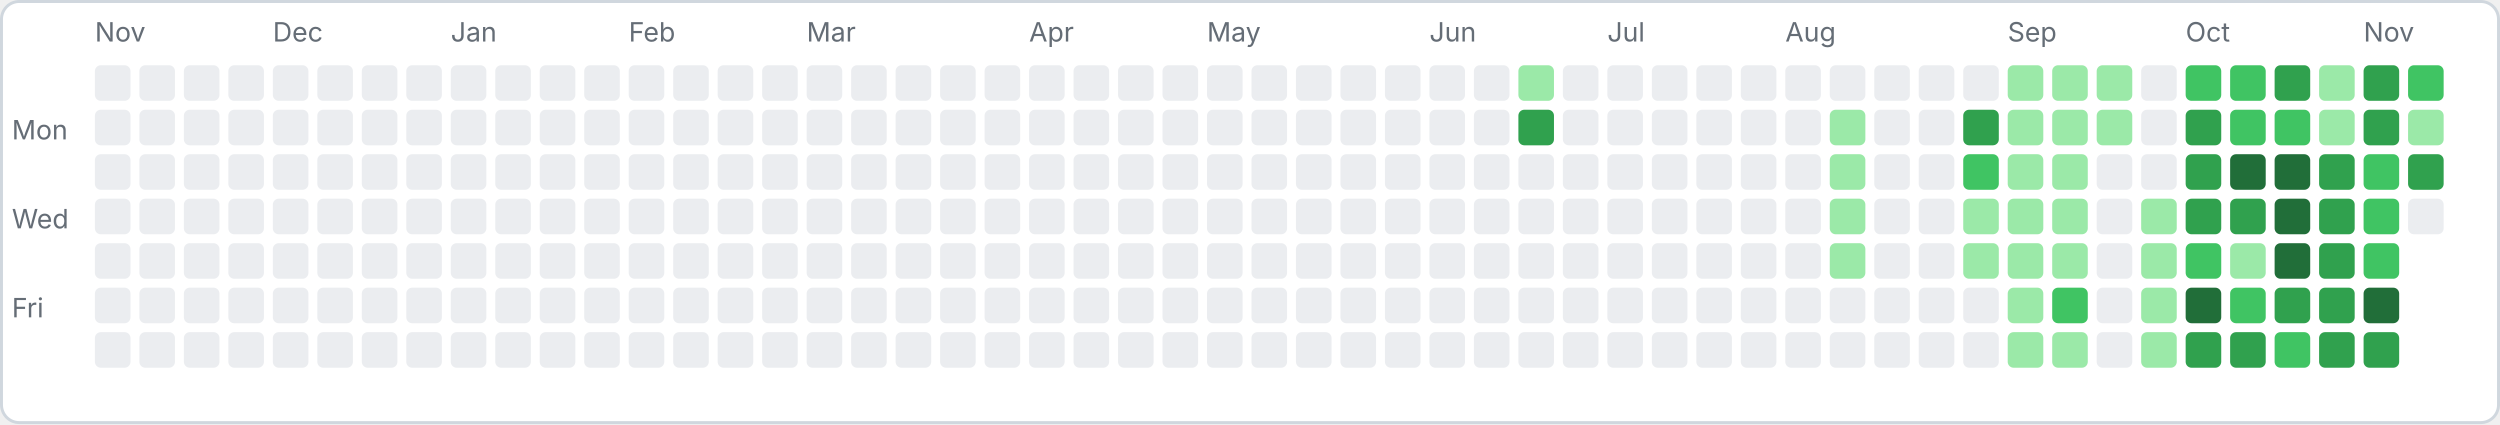
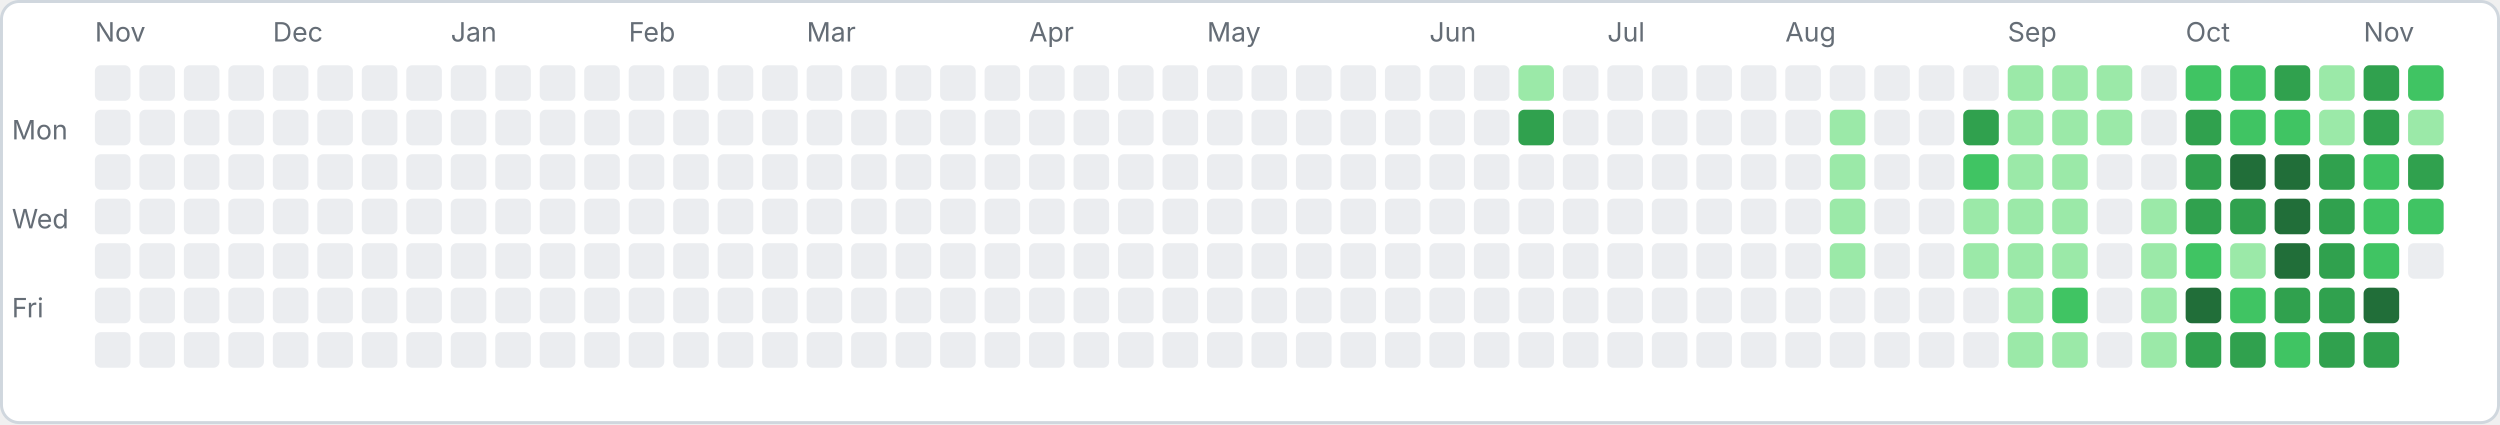
<svg xmlns="http://www.w3.org/2000/svg" width="843" height="143" viewBox="0 0 843 143">
  <rect x="0.5" y="0.5" width="842" height="142" rx="6" fill="#ffffff" stroke="#d0d7de" />
  <text x="4" y="47" font-family="-apple-system,sans-serif" font-size="9" fill="#656d76">Mon</text>
  <text x="4" y="77" font-family="-apple-system,sans-serif" font-size="9" fill="#656d76">Wed</text>
  <text x="4" y="107" font-family="-apple-system,sans-serif" font-size="9" fill="#656d76">Fri</text>
  <rect x="32" y="22" width="12" height="12" rx="2" fill="#ebedf0" />
  <rect x="32" y="37" width="12" height="12" rx="2" fill="#ebedf0" />
  <rect x="32" y="52" width="12" height="12" rx="2" fill="#ebedf0" />
  <rect x="32" y="67" width="12" height="12" rx="2" fill="#ebedf0" />
  <rect x="32" y="82" width="12" height="12" rx="2" fill="#ebedf0" />
  <rect x="32" y="97" width="12" height="12" rx="2" fill="#ebedf0" />
  <rect x="32" y="112" width="12" height="12" rx="2" fill="#ebedf0" />
  <text x="32" y="14" font-family="-apple-system,sans-serif" font-size="9" fill="#656d76">Nov</text>
  <rect x="47" y="22" width="12" height="12" rx="2" fill="#ebedf0" />
  <rect x="47" y="37" width="12" height="12" rx="2" fill="#ebedf0" />
  <rect x="47" y="52" width="12" height="12" rx="2" fill="#ebedf0" />
  <rect x="47" y="67" width="12" height="12" rx="2" fill="#ebedf0" />
  <rect x="47" y="82" width="12" height="12" rx="2" fill="#ebedf0" />
  <rect x="47" y="97" width="12" height="12" rx="2" fill="#ebedf0" />
  <rect x="47" y="112" width="12" height="12" rx="2" fill="#ebedf0" />
  <rect x="62" y="22" width="12" height="12" rx="2" fill="#ebedf0" />
  <rect x="62" y="37" width="12" height="12" rx="2" fill="#ebedf0" />
  <rect x="62" y="52" width="12" height="12" rx="2" fill="#ebedf0" />
  <rect x="62" y="67" width="12" height="12" rx="2" fill="#ebedf0" />
  <rect x="62" y="82" width="12" height="12" rx="2" fill="#ebedf0" />
  <rect x="62" y="97" width="12" height="12" rx="2" fill="#ebedf0" />
  <rect x="62" y="112" width="12" height="12" rx="2" fill="#ebedf0" />
  <rect x="77" y="22" width="12" height="12" rx="2" fill="#ebedf0" />
  <rect x="77" y="37" width="12" height="12" rx="2" fill="#ebedf0" />
  <rect x="77" y="52" width="12" height="12" rx="2" fill="#ebedf0" />
  <rect x="77" y="67" width="12" height="12" rx="2" fill="#ebedf0" />
  <rect x="77" y="82" width="12" height="12" rx="2" fill="#ebedf0" />
  <rect x="77" y="97" width="12" height="12" rx="2" fill="#ebedf0" />
  <rect x="77" y="112" width="12" height="12" rx="2" fill="#ebedf0" />
  <rect x="92" y="22" width="12" height="12" rx="2" fill="#ebedf0" />
  <rect x="92" y="37" width="12" height="12" rx="2" fill="#ebedf0" />
  <rect x="92" y="52" width="12" height="12" rx="2" fill="#ebedf0" />
  <rect x="92" y="67" width="12" height="12" rx="2" fill="#ebedf0" />
  <rect x="92" y="82" width="12" height="12" rx="2" fill="#ebedf0" />
  <rect x="92" y="97" width="12" height="12" rx="2" fill="#ebedf0" />
  <rect x="92" y="112" width="12" height="12" rx="2" fill="#ebedf0" />
  <text x="92" y="14" font-family="-apple-system,sans-serif" font-size="9" fill="#656d76">Dec</text>
  <rect x="107" y="22" width="12" height="12" rx="2" fill="#ebedf0" />
  <rect x="107" y="37" width="12" height="12" rx="2" fill="#ebedf0" />
  <rect x="107" y="52" width="12" height="12" rx="2" fill="#ebedf0" />
  <rect x="107" y="67" width="12" height="12" rx="2" fill="#ebedf0" />
  <rect x="107" y="82" width="12" height="12" rx="2" fill="#ebedf0" />
  <rect x="107" y="97" width="12" height="12" rx="2" fill="#ebedf0" />
  <rect x="107" y="112" width="12" height="12" rx="2" fill="#ebedf0" />
  <rect x="122" y="22" width="12" height="12" rx="2" fill="#ebedf0" />
  <rect x="122" y="37" width="12" height="12" rx="2" fill="#ebedf0" />
  <rect x="122" y="52" width="12" height="12" rx="2" fill="#ebedf0" />
  <rect x="122" y="67" width="12" height="12" rx="2" fill="#ebedf0" />
  <rect x="122" y="82" width="12" height="12" rx="2" fill="#ebedf0" />
  <rect x="122" y="97" width="12" height="12" rx="2" fill="#ebedf0" />
  <rect x="122" y="112" width="12" height="12" rx="2" fill="#ebedf0" />
  <rect x="137" y="22" width="12" height="12" rx="2" fill="#ebedf0" />
  <rect x="137" y="37" width="12" height="12" rx="2" fill="#ebedf0" />
  <rect x="137" y="52" width="12" height="12" rx="2" fill="#ebedf0" />
  <rect x="137" y="67" width="12" height="12" rx="2" fill="#ebedf0" />
  <rect x="137" y="82" width="12" height="12" rx="2" fill="#ebedf0" />
  <rect x="137" y="97" width="12" height="12" rx="2" fill="#ebedf0" />
  <rect x="137" y="112" width="12" height="12" rx="2" fill="#ebedf0" />
  <rect x="152" y="22" width="12" height="12" rx="2" fill="#ebedf0" />
  <rect x="152" y="37" width="12" height="12" rx="2" fill="#ebedf0" />
  <rect x="152" y="52" width="12" height="12" rx="2" fill="#ebedf0" />
  <rect x="152" y="67" width="12" height="12" rx="2" fill="#ebedf0" />
  <rect x="152" y="82" width="12" height="12" rx="2" fill="#ebedf0" />
  <rect x="152" y="97" width="12" height="12" rx="2" fill="#ebedf0" />
  <rect x="152" y="112" width="12" height="12" rx="2" fill="#ebedf0" />
  <text x="152" y="14" font-family="-apple-system,sans-serif" font-size="9" fill="#656d76">Jan</text>
  <rect x="167" y="22" width="12" height="12" rx="2" fill="#ebedf0" />
  <rect x="167" y="37" width="12" height="12" rx="2" fill="#ebedf0" />
  <rect x="167" y="52" width="12" height="12" rx="2" fill="#ebedf0" />
  <rect x="167" y="67" width="12" height="12" rx="2" fill="#ebedf0" />
  <rect x="167" y="82" width="12" height="12" rx="2" fill="#ebedf0" />
  <rect x="167" y="97" width="12" height="12" rx="2" fill="#ebedf0" />
  <rect x="167" y="112" width="12" height="12" rx="2" fill="#ebedf0" />
  <rect x="182" y="22" width="12" height="12" rx="2" fill="#ebedf0" />
  <rect x="182" y="37" width="12" height="12" rx="2" fill="#ebedf0" />
  <rect x="182" y="52" width="12" height="12" rx="2" fill="#ebedf0" />
  <rect x="182" y="67" width="12" height="12" rx="2" fill="#ebedf0" />
  <rect x="182" y="82" width="12" height="12" rx="2" fill="#ebedf0" />
  <rect x="182" y="97" width="12" height="12" rx="2" fill="#ebedf0" />
  <rect x="182" y="112" width="12" height="12" rx="2" fill="#ebedf0" />
  <rect x="197" y="22" width="12" height="12" rx="2" fill="#ebedf0" />
  <rect x="197" y="37" width="12" height="12" rx="2" fill="#ebedf0" />
  <rect x="197" y="52" width="12" height="12" rx="2" fill="#ebedf0" />
  <rect x="197" y="67" width="12" height="12" rx="2" fill="#ebedf0" />
  <rect x="197" y="82" width="12" height="12" rx="2" fill="#ebedf0" />
  <rect x="197" y="97" width="12" height="12" rx="2" fill="#ebedf0" />
  <rect x="197" y="112" width="12" height="12" rx="2" fill="#ebedf0" />
  <rect x="212" y="22" width="12" height="12" rx="2" fill="#ebedf0" />
  <rect x="212" y="37" width="12" height="12" rx="2" fill="#ebedf0" />
  <rect x="212" y="52" width="12" height="12" rx="2" fill="#ebedf0" />
  <rect x="212" y="67" width="12" height="12" rx="2" fill="#ebedf0" />
  <rect x="212" y="82" width="12" height="12" rx="2" fill="#ebedf0" />
  <rect x="212" y="97" width="12" height="12" rx="2" fill="#ebedf0" />
  <rect x="212" y="112" width="12" height="12" rx="2" fill="#ebedf0" />
  <text x="212" y="14" font-family="-apple-system,sans-serif" font-size="9" fill="#656d76">Feb</text>
  <rect x="227" y="22" width="12" height="12" rx="2" fill="#ebedf0" />
  <rect x="227" y="37" width="12" height="12" rx="2" fill="#ebedf0" />
  <rect x="227" y="52" width="12" height="12" rx="2" fill="#ebedf0" />
  <rect x="227" y="67" width="12" height="12" rx="2" fill="#ebedf0" />
  <rect x="227" y="82" width="12" height="12" rx="2" fill="#ebedf0" />
  <rect x="227" y="97" width="12" height="12" rx="2" fill="#ebedf0" />
  <rect x="227" y="112" width="12" height="12" rx="2" fill="#ebedf0" />
  <rect x="242" y="22" width="12" height="12" rx="2" fill="#ebedf0" />
  <rect x="242" y="37" width="12" height="12" rx="2" fill="#ebedf0" />
  <rect x="242" y="52" width="12" height="12" rx="2" fill="#ebedf0" />
  <rect x="242" y="67" width="12" height="12" rx="2" fill="#ebedf0" />
  <rect x="242" y="82" width="12" height="12" rx="2" fill="#ebedf0" />
  <rect x="242" y="97" width="12" height="12" rx="2" fill="#ebedf0" />
  <rect x="242" y="112" width="12" height="12" rx="2" fill="#ebedf0" />
  <rect x="257" y="22" width="12" height="12" rx="2" fill="#ebedf0" />
  <rect x="257" y="37" width="12" height="12" rx="2" fill="#ebedf0" />
  <rect x="257" y="52" width="12" height="12" rx="2" fill="#ebedf0" />
  <rect x="257" y="67" width="12" height="12" rx="2" fill="#ebedf0" />
  <rect x="257" y="82" width="12" height="12" rx="2" fill="#ebedf0" />
  <rect x="257" y="97" width="12" height="12" rx="2" fill="#ebedf0" />
  <rect x="257" y="112" width="12" height="12" rx="2" fill="#ebedf0" />
  <rect x="272" y="22" width="12" height="12" rx="2" fill="#ebedf0" />
  <rect x="272" y="37" width="12" height="12" rx="2" fill="#ebedf0" />
  <rect x="272" y="52" width="12" height="12" rx="2" fill="#ebedf0" />
  <rect x="272" y="67" width="12" height="12" rx="2" fill="#ebedf0" />
  <rect x="272" y="82" width="12" height="12" rx="2" fill="#ebedf0" />
  <rect x="272" y="97" width="12" height="12" rx="2" fill="#ebedf0" />
  <rect x="272" y="112" width="12" height="12" rx="2" fill="#ebedf0" />
  <text x="272" y="14" font-family="-apple-system,sans-serif" font-size="9" fill="#656d76">Mar</text>
  <rect x="287" y="22" width="12" height="12" rx="2" fill="#ebedf0" />
  <rect x="287" y="37" width="12" height="12" rx="2" fill="#ebedf0" />
  <rect x="287" y="52" width="12" height="12" rx="2" fill="#ebedf0" />
  <rect x="287" y="67" width="12" height="12" rx="2" fill="#ebedf0" />
  <rect x="287" y="82" width="12" height="12" rx="2" fill="#ebedf0" />
  <rect x="287" y="97" width="12" height="12" rx="2" fill="#ebedf0" />
  <rect x="287" y="112" width="12" height="12" rx="2" fill="#ebedf0" />
  <rect x="302" y="22" width="12" height="12" rx="2" fill="#ebedf0" />
  <rect x="302" y="37" width="12" height="12" rx="2" fill="#ebedf0" />
  <rect x="302" y="52" width="12" height="12" rx="2" fill="#ebedf0" />
  <rect x="302" y="67" width="12" height="12" rx="2" fill="#ebedf0" />
  <rect x="302" y="82" width="12" height="12" rx="2" fill="#ebedf0" />
  <rect x="302" y="97" width="12" height="12" rx="2" fill="#ebedf0" />
  <rect x="302" y="112" width="12" height="12" rx="2" fill="#ebedf0" />
  <rect x="317" y="22" width="12" height="12" rx="2" fill="#ebedf0" />
  <rect x="317" y="37" width="12" height="12" rx="2" fill="#ebedf0" />
  <rect x="317" y="52" width="12" height="12" rx="2" fill="#ebedf0" />
  <rect x="317" y="67" width="12" height="12" rx="2" fill="#ebedf0" />
  <rect x="317" y="82" width="12" height="12" rx="2" fill="#ebedf0" />
  <rect x="317" y="97" width="12" height="12" rx="2" fill="#ebedf0" />
  <rect x="317" y="112" width="12" height="12" rx="2" fill="#ebedf0" />
  <rect x="332" y="22" width="12" height="12" rx="2" fill="#ebedf0" />
  <rect x="332" y="37" width="12" height="12" rx="2" fill="#ebedf0" />
  <rect x="332" y="52" width="12" height="12" rx="2" fill="#ebedf0" />
  <rect x="332" y="67" width="12" height="12" rx="2" fill="#ebedf0" />
  <rect x="332" y="82" width="12" height="12" rx="2" fill="#ebedf0" />
  <rect x="332" y="97" width="12" height="12" rx="2" fill="#ebedf0" />
  <rect x="332" y="112" width="12" height="12" rx="2" fill="#ebedf0" />
  <rect x="347" y="22" width="12" height="12" rx="2" fill="#ebedf0" />
  <rect x="347" y="37" width="12" height="12" rx="2" fill="#ebedf0" />
  <rect x="347" y="52" width="12" height="12" rx="2" fill="#ebedf0" />
  <rect x="347" y="67" width="12" height="12" rx="2" fill="#ebedf0" />
  <rect x="347" y="82" width="12" height="12" rx="2" fill="#ebedf0" />
  <rect x="347" y="97" width="12" height="12" rx="2" fill="#ebedf0" />
  <rect x="347" y="112" width="12" height="12" rx="2" fill="#ebedf0" />
  <text x="347" y="14" font-family="-apple-system,sans-serif" font-size="9" fill="#656d76">Apr</text>
  <rect x="362" y="22" width="12" height="12" rx="2" fill="#ebedf0" />
  <rect x="362" y="37" width="12" height="12" rx="2" fill="#ebedf0" />
  <rect x="362" y="52" width="12" height="12" rx="2" fill="#ebedf0" />
  <rect x="362" y="67" width="12" height="12" rx="2" fill="#ebedf0" />
  <rect x="362" y="82" width="12" height="12" rx="2" fill="#ebedf0" />
  <rect x="362" y="97" width="12" height="12" rx="2" fill="#ebedf0" />
  <rect x="362" y="112" width="12" height="12" rx="2" fill="#ebedf0" />
  <rect x="377" y="22" width="12" height="12" rx="2" fill="#ebedf0" />
  <rect x="377" y="37" width="12" height="12" rx="2" fill="#ebedf0" />
  <rect x="377" y="52" width="12" height="12" rx="2" fill="#ebedf0" />
  <rect x="377" y="67" width="12" height="12" rx="2" fill="#ebedf0" />
  <rect x="377" y="82" width="12" height="12" rx="2" fill="#ebedf0" />
  <rect x="377" y="97" width="12" height="12" rx="2" fill="#ebedf0" />
  <rect x="377" y="112" width="12" height="12" rx="2" fill="#ebedf0" />
  <rect x="392" y="22" width="12" height="12" rx="2" fill="#ebedf0" />
  <rect x="392" y="37" width="12" height="12" rx="2" fill="#ebedf0" />
  <rect x="392" y="52" width="12" height="12" rx="2" fill="#ebedf0" />
  <rect x="392" y="67" width="12" height="12" rx="2" fill="#ebedf0" />
  <rect x="392" y="82" width="12" height="12" rx="2" fill="#ebedf0" />
  <rect x="392" y="97" width="12" height="12" rx="2" fill="#ebedf0" />
  <rect x="392" y="112" width="12" height="12" rx="2" fill="#ebedf0" />
  <rect x="407" y="22" width="12" height="12" rx="2" fill="#ebedf0" />
  <rect x="407" y="37" width="12" height="12" rx="2" fill="#ebedf0" />
  <rect x="407" y="52" width="12" height="12" rx="2" fill="#ebedf0" />
  <rect x="407" y="67" width="12" height="12" rx="2" fill="#ebedf0" />
  <rect x="407" y="82" width="12" height="12" rx="2" fill="#ebedf0" />
  <rect x="407" y="97" width="12" height="12" rx="2" fill="#ebedf0" />
  <rect x="407" y="112" width="12" height="12" rx="2" fill="#ebedf0" />
  <text x="407" y="14" font-family="-apple-system,sans-serif" font-size="9" fill="#656d76">May</text>
  <rect x="422" y="22" width="12" height="12" rx="2" fill="#ebedf0" />
  <rect x="422" y="37" width="12" height="12" rx="2" fill="#ebedf0" />
  <rect x="422" y="52" width="12" height="12" rx="2" fill="#ebedf0" />
  <rect x="422" y="67" width="12" height="12" rx="2" fill="#ebedf0" />
  <rect x="422" y="82" width="12" height="12" rx="2" fill="#ebedf0" />
  <rect x="422" y="97" width="12" height="12" rx="2" fill="#ebedf0" />
  <rect x="422" y="112" width="12" height="12" rx="2" fill="#ebedf0" />
  <rect x="437" y="22" width="12" height="12" rx="2" fill="#ebedf0" />
  <rect x="437" y="37" width="12" height="12" rx="2" fill="#ebedf0" />
  <rect x="437" y="52" width="12" height="12" rx="2" fill="#ebedf0" />
  <rect x="437" y="67" width="12" height="12" rx="2" fill="#ebedf0" />
  <rect x="437" y="82" width="12" height="12" rx="2" fill="#ebedf0" />
  <rect x="437" y="97" width="12" height="12" rx="2" fill="#ebedf0" />
  <rect x="437" y="112" width="12" height="12" rx="2" fill="#ebedf0" />
  <rect x="452" y="22" width="12" height="12" rx="2" fill="#ebedf0" />
  <rect x="452" y="37" width="12" height="12" rx="2" fill="#ebedf0" />
  <rect x="452" y="52" width="12" height="12" rx="2" fill="#ebedf0" />
  <rect x="452" y="67" width="12" height="12" rx="2" fill="#ebedf0" />
  <rect x="452" y="82" width="12" height="12" rx="2" fill="#ebedf0" />
  <rect x="452" y="97" width="12" height="12" rx="2" fill="#ebedf0" />
  <rect x="452" y="112" width="12" height="12" rx="2" fill="#ebedf0" />
  <rect x="467" y="22" width="12" height="12" rx="2" fill="#ebedf0" />
  <rect x="467" y="37" width="12" height="12" rx="2" fill="#ebedf0" />
  <rect x="467" y="52" width="12" height="12" rx="2" fill="#ebedf0" />
  <rect x="467" y="67" width="12" height="12" rx="2" fill="#ebedf0" />
  <rect x="467" y="82" width="12" height="12" rx="2" fill="#ebedf0" />
  <rect x="467" y="97" width="12" height="12" rx="2" fill="#ebedf0" />
  <rect x="467" y="112" width="12" height="12" rx="2" fill="#ebedf0" />
  <rect x="482" y="22" width="12" height="12" rx="2" fill="#ebedf0" />
  <rect x="482" y="37" width="12" height="12" rx="2" fill="#ebedf0" />
  <rect x="482" y="52" width="12" height="12" rx="2" fill="#ebedf0" />
  <rect x="482" y="67" width="12" height="12" rx="2" fill="#ebedf0" />
  <rect x="482" y="82" width="12" height="12" rx="2" fill="#ebedf0" />
  <rect x="482" y="97" width="12" height="12" rx="2" fill="#ebedf0" />
  <rect x="482" y="112" width="12" height="12" rx="2" fill="#ebedf0" />
  <text x="482" y="14" font-family="-apple-system,sans-serif" font-size="9" fill="#656d76">Jun</text>
  <rect x="497" y="22" width="12" height="12" rx="2" fill="#ebedf0" />
  <rect x="497" y="37" width="12" height="12" rx="2" fill="#ebedf0" />
  <rect x="497" y="52" width="12" height="12" rx="2" fill="#ebedf0" />
  <rect x="497" y="67" width="12" height="12" rx="2" fill="#ebedf0" />
  <rect x="497" y="82" width="12" height="12" rx="2" fill="#ebedf0" />
  <rect x="497" y="97" width="12" height="12" rx="2" fill="#ebedf0" />
  <rect x="497" y="112" width="12" height="12" rx="2" fill="#ebedf0" />
  <rect x="512" y="22" width="12" height="12" rx="2" fill="#9be9a8" />
  <rect x="512" y="37" width="12" height="12" rx="2" fill="#30a14e" />
  <rect x="512" y="52" width="12" height="12" rx="2" fill="#ebedf0" />
  <rect x="512" y="67" width="12" height="12" rx="2" fill="#ebedf0" />
  <rect x="512" y="82" width="12" height="12" rx="2" fill="#ebedf0" />
  <rect x="512" y="97" width="12" height="12" rx="2" fill="#ebedf0" />
  <rect x="512" y="112" width="12" height="12" rx="2" fill="#ebedf0" />
  <rect x="527" y="22" width="12" height="12" rx="2" fill="#ebedf0" />
  <rect x="527" y="37" width="12" height="12" rx="2" fill="#ebedf0" />
  <rect x="527" y="52" width="12" height="12" rx="2" fill="#ebedf0" />
  <rect x="527" y="67" width="12" height="12" rx="2" fill="#ebedf0" />
  <rect x="527" y="82" width="12" height="12" rx="2" fill="#ebedf0" />
  <rect x="527" y="97" width="12" height="12" rx="2" fill="#ebedf0" />
  <rect x="527" y="112" width="12" height="12" rx="2" fill="#ebedf0" />
  <rect x="542" y="22" width="12" height="12" rx="2" fill="#ebedf0" />
  <rect x="542" y="37" width="12" height="12" rx="2" fill="#ebedf0" />
  <rect x="542" y="52" width="12" height="12" rx="2" fill="#ebedf0" />
  <rect x="542" y="67" width="12" height="12" rx="2" fill="#ebedf0" />
  <rect x="542" y="82" width="12" height="12" rx="2" fill="#ebedf0" />
  <rect x="542" y="97" width="12" height="12" rx="2" fill="#ebedf0" />
  <rect x="542" y="112" width="12" height="12" rx="2" fill="#ebedf0" />
  <text x="542" y="14" font-family="-apple-system,sans-serif" font-size="9" fill="#656d76">Jul</text>
  <rect x="557" y="22" width="12" height="12" rx="2" fill="#ebedf0" />
  <rect x="557" y="37" width="12" height="12" rx="2" fill="#ebedf0" />
  <rect x="557" y="52" width="12" height="12" rx="2" fill="#ebedf0" />
  <rect x="557" y="67" width="12" height="12" rx="2" fill="#ebedf0" />
  <rect x="557" y="82" width="12" height="12" rx="2" fill="#ebedf0" />
  <rect x="557" y="97" width="12" height="12" rx="2" fill="#ebedf0" />
  <rect x="557" y="112" width="12" height="12" rx="2" fill="#ebedf0" />
  <rect x="572" y="22" width="12" height="12" rx="2" fill="#ebedf0" />
  <rect x="572" y="37" width="12" height="12" rx="2" fill="#ebedf0" />
  <rect x="572" y="52" width="12" height="12" rx="2" fill="#ebedf0" />
  <rect x="572" y="67" width="12" height="12" rx="2" fill="#ebedf0" />
  <rect x="572" y="82" width="12" height="12" rx="2" fill="#ebedf0" />
  <rect x="572" y="97" width="12" height="12" rx="2" fill="#ebedf0" />
  <rect x="572" y="112" width="12" height="12" rx="2" fill="#ebedf0" />
  <rect x="587" y="22" width="12" height="12" rx="2" fill="#ebedf0" />
  <rect x="587" y="37" width="12" height="12" rx="2" fill="#ebedf0" />
  <rect x="587" y="52" width="12" height="12" rx="2" fill="#ebedf0" />
  <rect x="587" y="67" width="12" height="12" rx="2" fill="#ebedf0" />
  <rect x="587" y="82" width="12" height="12" rx="2" fill="#ebedf0" />
  <rect x="587" y="97" width="12" height="12" rx="2" fill="#ebedf0" />
  <rect x="587" y="112" width="12" height="12" rx="2" fill="#ebedf0" />
  <rect x="602" y="22" width="12" height="12" rx="2" fill="#ebedf0" />
  <rect x="602" y="37" width="12" height="12" rx="2" fill="#ebedf0" />
  <rect x="602" y="52" width="12" height="12" rx="2" fill="#ebedf0" />
  <rect x="602" y="67" width="12" height="12" rx="2" fill="#ebedf0" />
  <rect x="602" y="82" width="12" height="12" rx="2" fill="#ebedf0" />
  <rect x="602" y="97" width="12" height="12" rx="2" fill="#ebedf0" />
  <rect x="602" y="112" width="12" height="12" rx="2" fill="#ebedf0" />
  <text x="602" y="14" font-family="-apple-system,sans-serif" font-size="9" fill="#656d76">Aug</text>
  <rect x="617" y="22" width="12" height="12" rx="2" fill="#ebedf0" />
  <rect x="617" y="37" width="12" height="12" rx="2" fill="#9be9a8" />
  <rect x="617" y="52" width="12" height="12" rx="2" fill="#9be9a8" />
  <rect x="617" y="67" width="12" height="12" rx="2" fill="#9be9a8" />
  <rect x="617" y="82" width="12" height="12" rx="2" fill="#9be9a8" />
  <rect x="617" y="97" width="12" height="12" rx="2" fill="#ebedf0" />
  <rect x="617" y="112" width="12" height="12" rx="2" fill="#ebedf0" />
  <rect x="632" y="22" width="12" height="12" rx="2" fill="#ebedf0" />
  <rect x="632" y="37" width="12" height="12" rx="2" fill="#ebedf0" />
  <rect x="632" y="52" width="12" height="12" rx="2" fill="#ebedf0" />
  <rect x="632" y="67" width="12" height="12" rx="2" fill="#ebedf0" />
  <rect x="632" y="82" width="12" height="12" rx="2" fill="#ebedf0" />
  <rect x="632" y="97" width="12" height="12" rx="2" fill="#ebedf0" />
  <rect x="632" y="112" width="12" height="12" rx="2" fill="#ebedf0" />
  <rect x="647" y="22" width="12" height="12" rx="2" fill="#ebedf0" />
  <rect x="647" y="37" width="12" height="12" rx="2" fill="#ebedf0" />
  <rect x="647" y="52" width="12" height="12" rx="2" fill="#ebedf0" />
  <rect x="647" y="67" width="12" height="12" rx="2" fill="#ebedf0" />
  <rect x="647" y="82" width="12" height="12" rx="2" fill="#ebedf0" />
  <rect x="647" y="97" width="12" height="12" rx="2" fill="#ebedf0" />
  <rect x="647" y="112" width="12" height="12" rx="2" fill="#ebedf0" />
  <rect x="662" y="22" width="12" height="12" rx="2" fill="#ebedf0" />
  <rect x="662" y="37" width="12" height="12" rx="2" fill="#30a14e" />
  <rect x="662" y="52" width="12" height="12" rx="2" fill="#40c463" />
  <rect x="662" y="67" width="12" height="12" rx="2" fill="#9be9a8" />
  <rect x="662" y="82" width="12" height="12" rx="2" fill="#9be9a8" />
  <rect x="662" y="97" width="12" height="12" rx="2" fill="#ebedf0" />
  <rect x="662" y="112" width="12" height="12" rx="2" fill="#ebedf0" />
  <rect x="677" y="22" width="12" height="12" rx="2" fill="#9be9a8" />
  <rect x="677" y="37" width="12" height="12" rx="2" fill="#9be9a8" />
  <rect x="677" y="52" width="12" height="12" rx="2" fill="#9be9a8" />
  <rect x="677" y="67" width="12" height="12" rx="2" fill="#9be9a8" />
  <rect x="677" y="82" width="12" height="12" rx="2" fill="#9be9a8" />
  <rect x="677" y="97" width="12" height="12" rx="2" fill="#9be9a8" />
  <rect x="677" y="112" width="12" height="12" rx="2" fill="#9be9a8" />
  <text x="677" y="14" font-family="-apple-system,sans-serif" font-size="9" fill="#656d76">Sep</text>
  <rect x="692" y="22" width="12" height="12" rx="2" fill="#9be9a8" />
  <rect x="692" y="37" width="12" height="12" rx="2" fill="#9be9a8" />
  <rect x="692" y="52" width="12" height="12" rx="2" fill="#9be9a8" />
  <rect x="692" y="67" width="12" height="12" rx="2" fill="#9be9a8" />
  <rect x="692" y="82" width="12" height="12" rx="2" fill="#9be9a8" />
  <rect x="692" y="97" width="12" height="12" rx="2" fill="#40c463" />
  <rect x="692" y="112" width="12" height="12" rx="2" fill="#9be9a8" />
  <rect x="707" y="22" width="12" height="12" rx="2" fill="#9be9a8" />
  <rect x="707" y="37" width="12" height="12" rx="2" fill="#9be9a8" />
  <rect x="707" y="52" width="12" height="12" rx="2" fill="#ebedf0" />
  <rect x="707" y="67" width="12" height="12" rx="2" fill="#ebedf0" />
  <rect x="707" y="82" width="12" height="12" rx="2" fill="#ebedf0" />
  <rect x="707" y="97" width="12" height="12" rx="2" fill="#ebedf0" />
  <rect x="707" y="112" width="12" height="12" rx="2" fill="#ebedf0" />
  <rect x="722" y="22" width="12" height="12" rx="2" fill="#ebedf0" />
  <rect x="722" y="37" width="12" height="12" rx="2" fill="#ebedf0" />
  <rect x="722" y="52" width="12" height="12" rx="2" fill="#ebedf0" />
  <rect x="722" y="67" width="12" height="12" rx="2" fill="#9be9a8" />
  <rect x="722" y="82" width="12" height="12" rx="2" fill="#9be9a8" />
  <rect x="722" y="97" width="12" height="12" rx="2" fill="#9be9a8" />
  <rect x="722" y="112" width="12" height="12" rx="2" fill="#9be9a8" />
  <rect x="737" y="22" width="12" height="12" rx="2" fill="#40c463" />
  <rect x="737" y="37" width="12" height="12" rx="2" fill="#30a14e" />
  <rect x="737" y="52" width="12" height="12" rx="2" fill="#30a14e" />
  <rect x="737" y="67" width="12" height="12" rx="2" fill="#30a14e" />
  <rect x="737" y="82" width="12" height="12" rx="2" fill="#40c463" />
  <rect x="737" y="97" width="12" height="12" rx="2" fill="#216e39" />
  <rect x="737" y="112" width="12" height="12" rx="2" fill="#30a14e" />
  <text x="737" y="14" font-family="-apple-system,sans-serif" font-size="9" fill="#656d76">Oct</text>
  <rect x="752" y="22" width="12" height="12" rx="2" fill="#40c463" />
  <rect x="752" y="37" width="12" height="12" rx="2" fill="#40c463" />
  <rect x="752" y="52" width="12" height="12" rx="2" fill="#216e39" />
  <rect x="752" y="67" width="12" height="12" rx="2" fill="#30a14e" />
  <rect x="752" y="82" width="12" height="12" rx="2" fill="#9be9a8" />
  <rect x="752" y="97" width="12" height="12" rx="2" fill="#40c463" />
  <rect x="752" y="112" width="12" height="12" rx="2" fill="#30a14e" />
  <rect x="767" y="22" width="12" height="12" rx="2" fill="#30a14e" />
  <rect x="767" y="37" width="12" height="12" rx="2" fill="#40c463" />
  <rect x="767" y="52" width="12" height="12" rx="2" fill="#216e39" />
  <rect x="767" y="67" width="12" height="12" rx="2" fill="#216e39" />
  <rect x="767" y="82" width="12" height="12" rx="2" fill="#216e39" />
  <rect x="767" y="97" width="12" height="12" rx="2" fill="#30a14e" />
  <rect x="767" y="112" width="12" height="12" rx="2" fill="#40c463" />
  <rect x="782" y="22" width="12" height="12" rx="2" fill="#9be9a8" />
  <rect x="782" y="37" width="12" height="12" rx="2" fill="#9be9a8" />
  <rect x="782" y="52" width="12" height="12" rx="2" fill="#30a14e" />
  <rect x="782" y="67" width="12" height="12" rx="2" fill="#30a14e" />
  <rect x="782" y="82" width="12" height="12" rx="2" fill="#30a14e" />
  <rect x="782" y="97" width="12" height="12" rx="2" fill="#30a14e" />
  <rect x="782" y="112" width="12" height="12" rx="2" fill="#30a14e" />
  <rect x="797" y="22" width="12" height="12" rx="2" fill="#30a14e" />
  <rect x="797" y="37" width="12" height="12" rx="2" fill="#30a14e" />
  <rect x="797" y="52" width="12" height="12" rx="2" fill="#40c463" />
  <rect x="797" y="67" width="12" height="12" rx="2" fill="#40c463" />
  <rect x="797" y="82" width="12" height="12" rx="2" fill="#40c463" />
  <rect x="797" y="97" width="12" height="12" rx="2" fill="#216e39" />
  <rect x="797" y="112" width="12" height="12" rx="2" fill="#30a14e" />
  <text x="797" y="14" font-family="-apple-system,sans-serif" font-size="9" fill="#656d76">Nov</text>
  <rect x="812" y="22" width="12" height="12" rx="2" fill="#40c463" />
  <rect x="812" y="37" width="12" height="12" rx="2" fill="#9be9a8" />
  <rect x="812" y="52" width="12" height="12" rx="2" fill="#30a14e" />
-   <rect x="812" y="67" width="12" height="12" rx="2" fill="#ebedf0" />
+   <rect x="812" y="67" width="12" height="12" rx="2" fill="#40c463" />
+   <rect x="812" y="82" width="12" height="12" rx="2" fill="#ebedf0" />
</svg>
